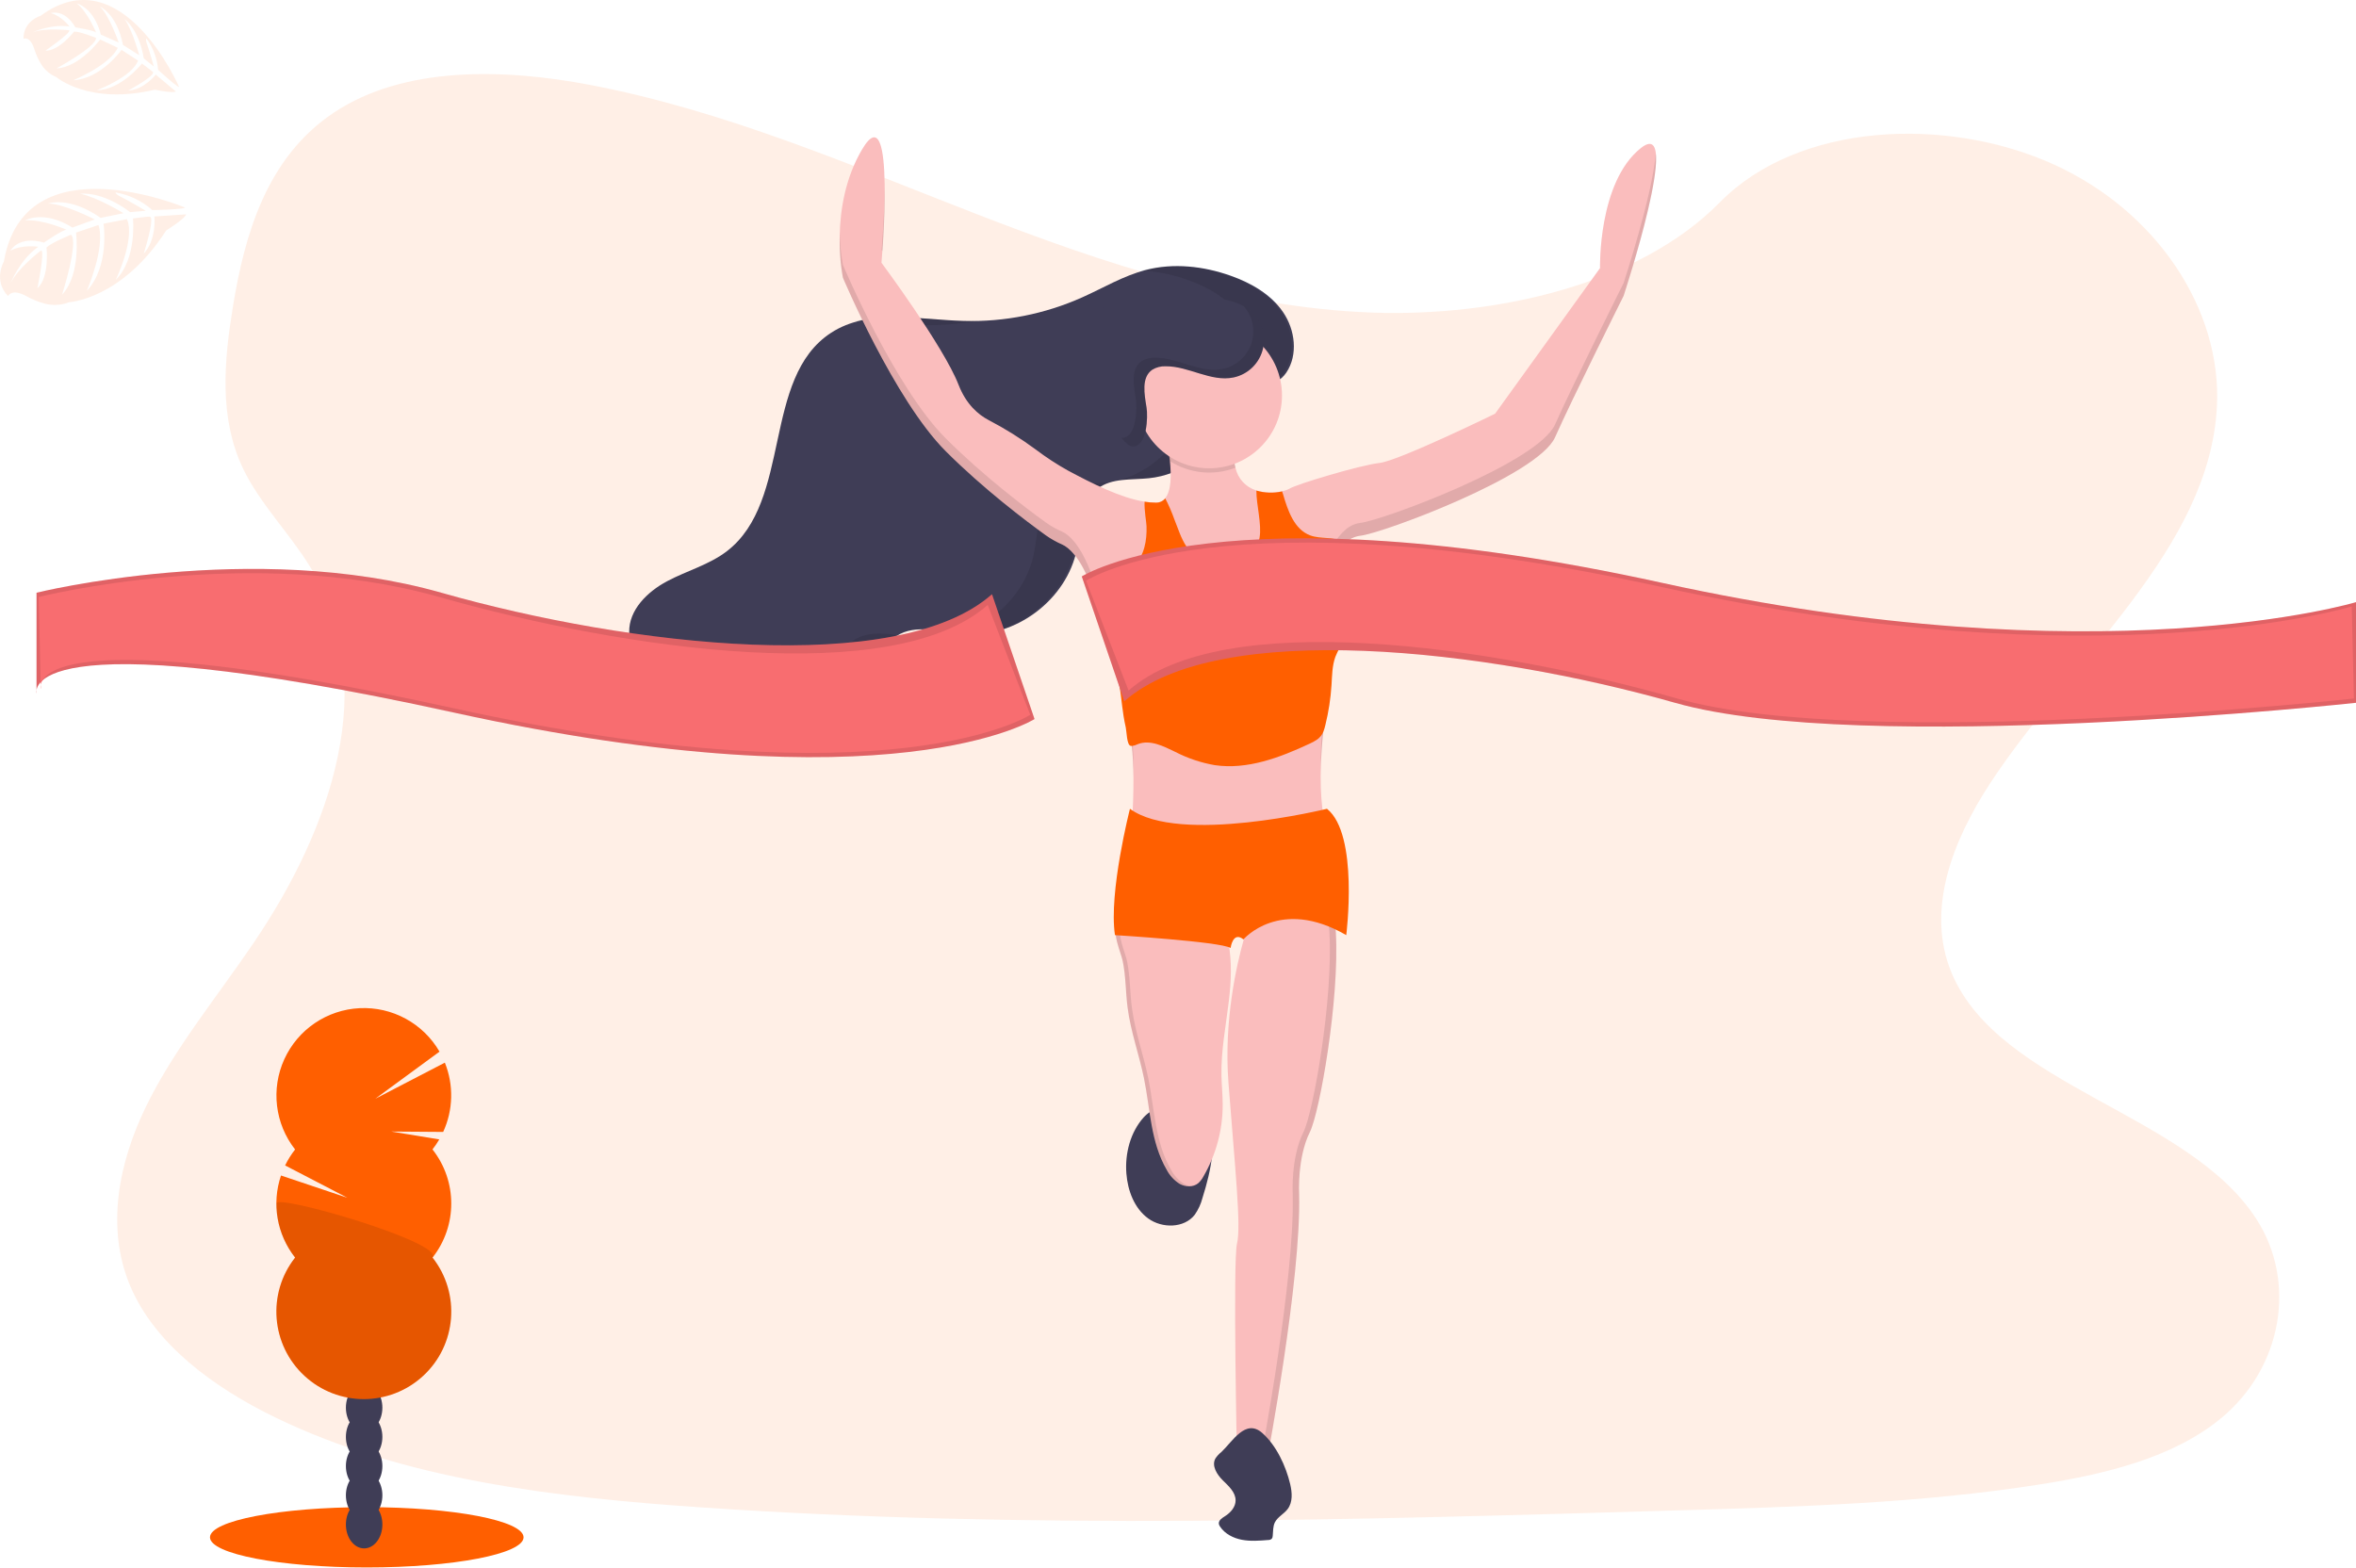
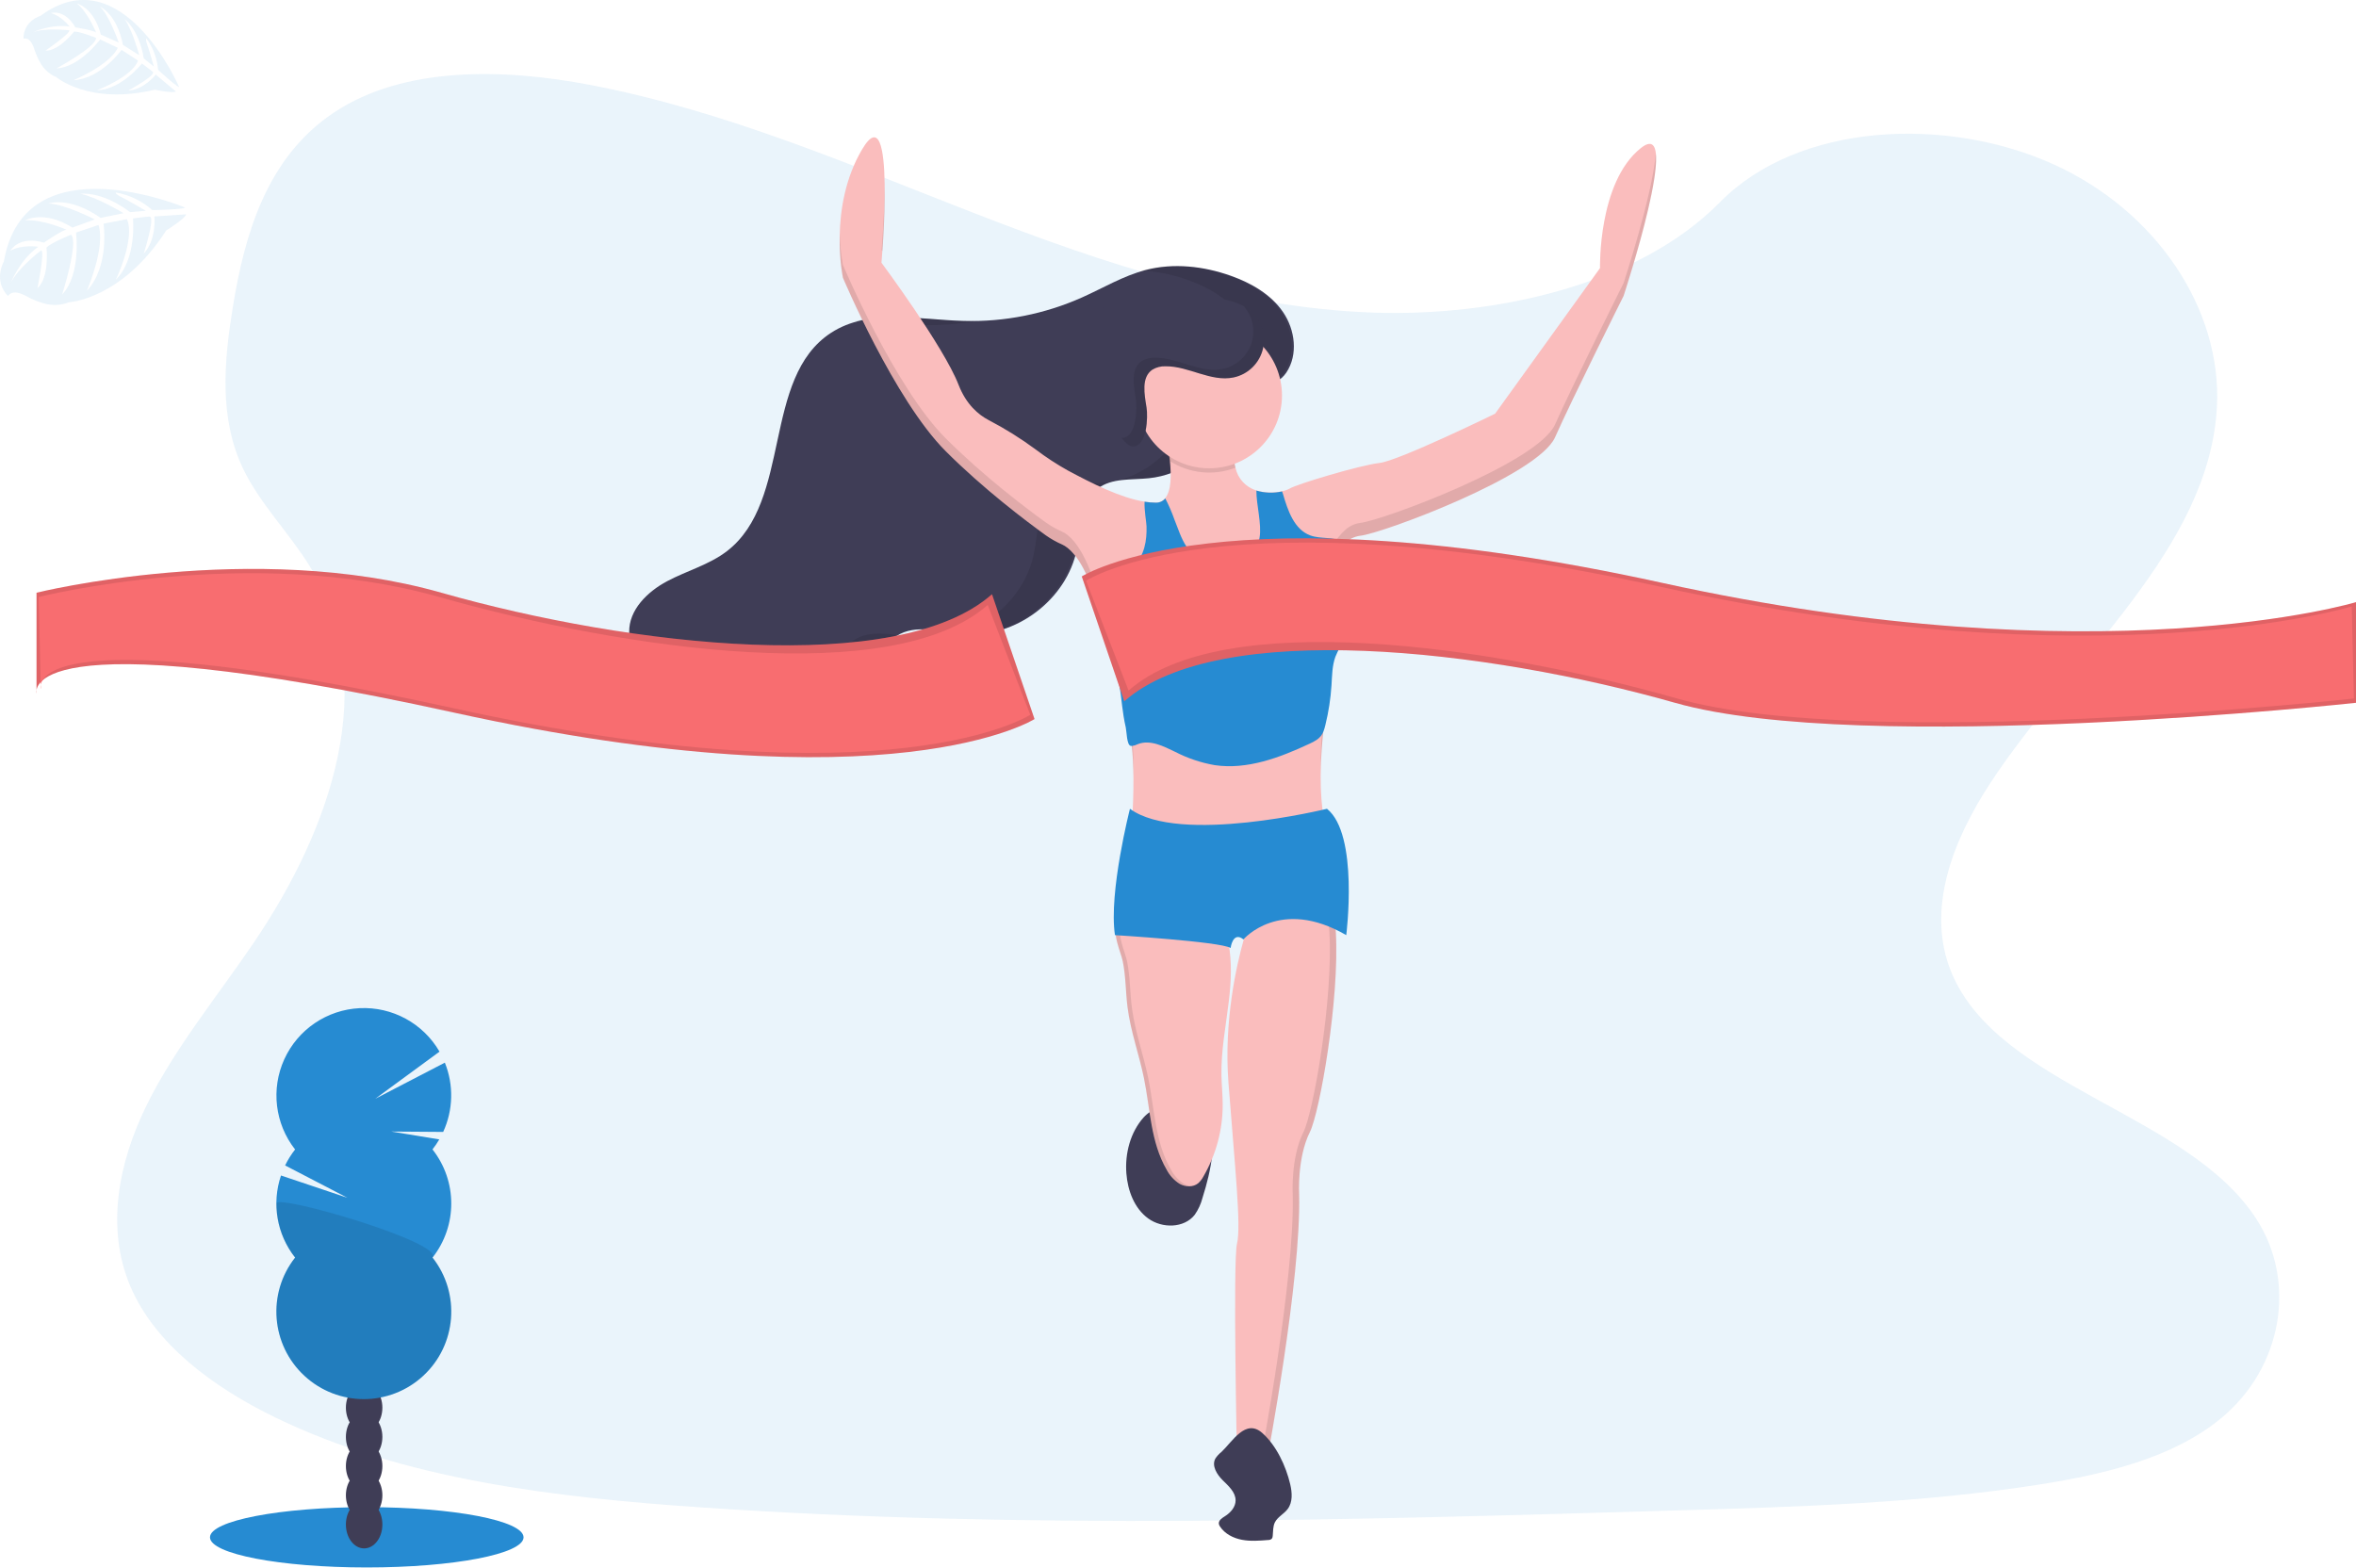
<svg xmlns="http://www.w3.org/2000/svg" id="bfbf73d7-c530-40db-b058-cfcd33b42d36" data-name="Layer 1" width="1100.11" height="731.98" viewBox="0 0 1100.11 731.98">
-   <path d="M691.18,230C626.46,227.7,564.82,206.81,506,184s-117.16-48.19-180.33-60.3c-40.63-7.79-87.1-8.89-119.83,12.89-31.51,21-41.69,57.15-47.16,90.73-4.12,25.26-6.54,51.84,4.74,75.49,7.84,16.42,21.74,30.22,31.36,45.95,33.47,54.72,9.81,122.2-26.45,175.63-17,25.07-36.75,49-49.88,75.66s-19.2,57.25-7.71,84.47c11.38,27,38.51,47.24,67.9,61.49,59.69,28.94,130,37.23,198.61,41.92,151.83,10.39,304.46,5.89,456.69,1.39,56.34-1.67,112.92-3.36,168.34-12.07,30.78-4.84,62.55-12.52,84.9-31.05,28.36-23.53,35.39-63.38,16.38-92.88-31.88-49.49-120-61.78-142.31-114.9-12.26-29.23.33-61.8,18.16-88.91,38.24-58.16,102.33-109.19,105.7-175.68,2.32-45.66-28.49-91.39-76.13-113-49.93-22.65-119.18-19.8-156,17.69C815,217.08,748.33,231.93,691.18,230Z" transform="translate(-49.94 -84.01)" fill="#ff5f00" opacity="0.1" />
-   <ellipse cx="171.26" cy="717.9" rx="73.21" ry="14.08" fill="#ff5f00" />
+   <path d="M691.18,230C626.46,227.7,564.82,206.81,506,184s-117.16-48.19-180.33-60.3c-40.63-7.79-87.1-8.89-119.83,12.89-31.51,21-41.69,57.15-47.16,90.73-4.12,25.26-6.54,51.84,4.74,75.49,7.84,16.42,21.74,30.22,31.36,45.95,33.47,54.72,9.81,122.2-26.45,175.63-17,25.07-36.75,49-49.88,75.66s-19.2,57.25-7.71,84.47c11.38,27,38.51,47.24,67.9,61.49,59.69,28.94,130,37.23,198.61,41.92,151.83,10.39,304.46,5.89,456.69,1.39,56.34-1.67,112.92-3.36,168.34-12.07,30.78-4.84,62.55-12.52,84.9-31.05,28.36-23.53,35.39-63.38,16.38-92.88-31.88-49.49-120-61.78-142.31-114.9-12.26-29.23.33-61.8,18.16-88.91,38.24-58.16,102.33-109.19,105.7-175.68,2.32-45.66-28.49-91.39-76.13-113-49.93-22.65-119.18-19.8-156,17.69C815,217.08,748.33,231.93,691.18,230Z" transform="translate(-49.94 -84.01)" fill="#268bd2" opacity="0.1" />
+   <ellipse cx="171.26" cy="717.9" rx="73.21" ry="14.08" fill="#268bd2" />
  <ellipse cx="170.03" cy="711.92" rx="8.52" ry="11.16" fill="#3f3d56" />
  <ellipse cx="170.03" cy="698.28" rx="8.52" ry="11.16" fill="#3f3d56" />
  <ellipse cx="170.03" cy="684.64" rx="8.52" ry="11.16" fill="#3f3d56" />
  <ellipse cx="170.03" cy="671.01" rx="8.52" ry="11.16" fill="#3f3d56" />
  <ellipse cx="170.03" cy="657.37" rx="8.52" ry="11.16" fill="#3f3d56" />
  <ellipse cx="170.03" cy="643.73" rx="8.52" ry="11.16" fill="#3f3d56" />
  <ellipse cx="170.03" cy="630.09" rx="8.52" ry="11.16" fill="#3f3d56" />
-   <path d="M251.88,620.77a40.41,40.41,0,0,0,3.18-4.67l-22.4-3.68,24.22.18a40.87,40.87,0,0,0,.78-32.35l-32.49,16.86,30-22a40.83,40.83,0,1,0-67.44,45.69,41.2,41.2,0,0,0-4.66,7.45l29.08,15.1-31-10.4a40.81,40.81,0,0,0,6.58,38.34,40.83,40.83,0,1,0,64.18,0,40.83,40.83,0,0,0,0-50.49Z" transform="translate(-49.94 -84.01)" fill="#ff5f00" />
+   <path d="M251.88,620.77a40.41,40.41,0,0,0,3.18-4.67l-22.4-3.68,24.22.18a40.87,40.87,0,0,0,.78-32.35l-32.49,16.86,30-22a40.83,40.83,0,1,0-67.44,45.69,41.2,41.2,0,0,0-4.66,7.45l29.08,15.1-31-10.4a40.81,40.81,0,0,0,6.58,38.34,40.83,40.83,0,1,0,64.18,0,40.83,40.83,0,0,0,0-50.49Z" transform="translate(-49.94 -84.01)" fill="#268bd2" />
  <path d="M179,646a40.66,40.66,0,0,0,8.74,25.24,40.83,40.83,0,1,0,64.18,0C257.36,664.31,179,641.43,179,646Z" transform="translate(-49.94 -84.01)" opacity="0.1" />
  <path d="M575.89,632c.62,8,3.7,16.28,10.18,21s16.79,4.63,21.74-1.71a24.32,24.32,0,0,0,3.61-7.85c4.17-13.18,7.13-27.6,2.56-40.65-10.31-.67-22.26-5.52-30,3C577.73,612.73,575.17,622.75,575.89,632Z" transform="translate(-49.94 -84.01)" fill="#3f3d56" />
  <path d="M623.75,551.37c-1.37,11.63-3.7,23.21-3.46,34.92.09,4.52.57,9,.58,13.54a66.74,66.74,0,0,1-9,33.57,11.26,11.26,0,0,1-2.46,3.18c-2.37,1.92-5.94,1.76-8.6.29a16.92,16.92,0,0,1-6.11-6.63c-7.45-12.76-7.66-28.27-10.61-42.74-2.26-11.07-6.22-21.8-7.65-33-.93-7.21-.79-14.56-2.27-21.68-.45-2.15-1.71-5.38-2.54-8.55-.76-2.83-1.18-5.61-.4-7.52,1.59-3.91,6.8-2.39,10.19-2.15a234.58,234.58,0,0,0,35.86-.09c1.18-.09,2.52-.14,3.35.7a4.12,4.12,0,0,1,.8,1.45,48.53,48.53,0,0,1,2.17,8C625.25,533.37,624.79,542.5,623.75,551.37Z" transform="translate(-49.94 -84.01)" fill="#fabdbd" />
  <g opacity="0.1">
    <path d="M619.15,514.51a8.8,8.8,0,0,0-1.85,0c-5.72.46-11.45.69-17.17.72Q609.64,515.25,619.15,514.51Z" transform="translate(-49.94 -84.01)" />
    <path d="M602.83,636.87a16.92,16.92,0,0,1-6.11-6.63c-7.45-12.76-7.66-28.27-10.61-42.74-2.26-11.07-6.22-21.8-7.65-33-.93-7.21-.79-14.56-2.27-21.68-.45-2.15-1.71-5.38-2.54-8.55-.76-2.83-1.18-5.61-.4-7.52a4.26,4.26,0,0,1,4-2.6c-2.53-.17-5,.13-6,2.6-.78,1.91-.36,4.69.4,7.52.83,3.17,2.09,6.4,2.54,8.55,1.48,7.12,1.34,14.47,2.27,21.68,1.43,11.21,5.39,21.94,7.65,33,2.95,14.47,3.16,30,10.61,42.74a16.92,16.92,0,0,0,6.11,6.63,8.88,8.88,0,0,0,5.24,1.06A9.22,9.22,0,0,1,602.83,636.87Z" transform="translate(-49.94 -84.01)" />
  </g>
  <path d="M661.56,612.7c-6,12-5,29-5,29,1,40-15,124-15,124h-14s-2-93,0-101-1-36-4-75c-2.23-29,3.84-55.28,7.1-66.81,1.12-4,1.9-6.19,1.9-6.19s23-34,36-18c3,3.72,4.59,11.23,5.14,20.71C675.48,550.69,666.16,603.49,661.56,612.7Z" transform="translate(-49.94 -84.01)" fill="#fabdbd" />
  <path d="M673.7,519.41c-.55-9.48-2.12-17-5.14-20.71-2.9-3.56-6.3-4.64-9.82-4.17a10.66,10.66,0,0,1,6.82,4.17c3,3.72,4.59,11.23,5.14,20.71,1.78,31.28-7.54,84.08-12.14,93.29-6,12-5,29-5,29,1,40-15,124-15,124h3s16-84,15-124c0,0-1-17,5-29C666.16,603.49,675.48,550.69,673.7,519.41Z" transform="translate(-49.94 -84.01)" opacity="0.1" />
  <path d="M620.28,762.05a13,13,0,0,0-2.86,3.12c-1.79,3.38.75,7.42,3.47,10.11s6,5.57,6,9.4c0,3.08-2.33,5.72-4.94,7.36-1.4.88-3.16,2-2.87,3.66a3.44,3.44,0,0,0,.53,1.17c2.24,3.43,6.21,5.44,10.23,6.2s8.17.43,12.26.1a2.47,2.47,0,0,0,1.68-.58,2.28,2.28,0,0,0,.45-1.38c.2-2.12.07-4.36,1-6.27,1.3-2.61,4.29-3.94,6-6.28,2.4-3.2,2.07-7.65,1.16-11.54-2-8.47-6.45-18.13-13.13-24C631.52,746.38,625.45,757.18,620.28,762.05Z" transform="translate(-49.94 -84.01)" fill="#3f3d56" />
  <path d="M650.58,258c5.58-8.34,4.13-20-1.57-28.3s-14.86-13.52-24.31-16.89c-12.74-4.54-26.79-6.09-39.88-2.68-10.42,2.71-19.78,8.38-29.6,12.76a127.29,127.29,0,0,1-55.28,11c-21.11-.59-44.24-6-61.95,5.54-32.42,21.09-18,78.49-48.67,102-8.27,6.34-18.68,9.11-27.88,14s-17.92,13.4-17.7,23.82c.1,5,2.3,9.77,5,14,11.5,18.23,33,29.51,54.53,29.3s42.54-11.66,54.95-29.28c3.11-4.41,5.85-9.32,10.36-12.26,9-5.9,20.86-1.77,31.6-.89,23.91,1.95,47.83-16,52.59-39.55,2-10.05,1.65-22.06,9.74-28.37,6.53-5.09,15.72-4,24-4.87,15.14-1.57,27.09-11,35.31-23.32,3.77-5.65,4.21-12.4,9.35-16.85C636.71,262.27,645.28,265.88,650.58,258Z" transform="translate(-49.94 -84.01)" fill="#3f3d56" />
  <g opacity="0.1">
    <path d="M479.94,235.82a126.77,126.77,0,0,0,26.17-2c-2.38.07-4.78.07-7.17,0-16.57-.46-34.38-3.88-49.84.24C459.3,234.16,469.85,235.54,479.94,235.82Z" transform="translate(-49.94 -84.01)" />
    <path d="M448.56,383c-4.51,2.94-7.25,7.85-10.36,12.26a70.25,70.25,0,0,1-39.47,27.21c1.17.05,2.34.08,3.52.07,21.55-.21,42.54-11.66,54.95-29.28,3.11-4.41,5.85-9.32,10.36-12.26l.78-.48C461.28,379.55,454.35,379.21,448.56,383Z" transform="translate(-49.94 -84.01)" />
    <path d="M648,229.67c-5.69-8.26-14.86-13.52-24.31-16.89-12.74-4.54-26.79-6.09-39.88-2.68-.3.07-.59.16-.88.24a76.55,76.55,0,0,1,21.76,4.44c9.45,3.37,18.62,8.63,24.31,16.89s7.15,20,1.57,28.3c-5.3,7.91-13.87,4.3-19.48,9.17-5.14,4.45-5.58,11.2-9.35,16.85-7.07,10.57-16.91,19-29.16,22.2,4.21-.5,8.65-.44,12.85-.88,15.14-1.57,27.09-11,35.31-23.32,3.77-5.65,4.21-12.4,9.35-16.85,5.61-4.87,14.18-1.26,19.48-9.17C655.16,249.63,653.71,237.93,648,229.67Z" transform="translate(-49.94 -84.01)" />
    <path d="M566.44,309.31c-8.23.86-17.42-.22-24,4.87-8.09,6.31-7.7,18.32-9.74,28.37C529.19,360.12,514.93,374.61,498,380l1.19.11c23.91,1.95,47.83-16,52.59-39.55,2-10.05,1.65-22.06,9.74-28.37a18.06,18.06,0,0,1,6.21-3C567.28,309.2,566.87,309.27,566.44,309.31Z" transform="translate(-49.94 -84.01)" />
  </g>
  <path d="M808.06,222.2s-24,48-32,66-81,45-91,46a12.88,12.88,0,0,0-7.14,3.44c-5.65,5-8.86,13.56-8.86,13.56s4,27-1,72c-.1.87-.19,1.74-.27,2.58-4.36,42.82,4.77,52.92,4.77,52.92s-97,37-94-11c.94-15.11.8-26.15-.13-35.38a148.57,148.57,0,0,0-5.74-27.86c-2.37-8.29-5.2-17.38-8.13-29.76A130.53,130.53,0,0,0,559,356.55c-.07-.18-.14-.36-.2-.53-5-12.41-10-16.42-12.86-17.72a43.23,43.23,0,0,1-7.68-4.32c-9.24-6.67-29.07-21.62-46.73-39.28-24-24-48-81-48-81s-7-33,9-60,9,53,9,53,29,39,36,57c3.6,9.26,9.32,14,14,16.46A166,166,0,0,1,533.67,294a129.29,129.29,0,0,0,14.89,9.72c11.18,6,24.57,12.77,35.73,14.55a33.69,33.69,0,0,0,5.27.45,5.46,5.46,0,0,0,4.4-2c3-3.53,2.93-11.13,2.24-17.38a88.32,88.32,0,0,0-1.64-9.63s32.5-20.5,31.5,4.5a27.94,27.94,0,0,0,.76,8.22,14.25,14.25,0,0,0,9.69,10.6,24,24,0,0,0,12,.39,11.73,11.73,0,0,0,3.54-1.21c3-2,33-11,42-12s54-23,54-23l49-68s-1-40,19-56S808.06,222.2,808.06,222.2Z" transform="translate(-49.94 -84.01)" fill="#fabdbd" />
  <g opacity="0.1">
    <path d="M667.79,419.78a199.39,199.39,0,0,0-1.15,24.2c.1-5.28.45-11.31,1.15-18.2.08-.84.17-1.71.27-2.58a392.15,392.15,0,0,0,2.5-46.39,401.7,401.7,0,0,1-2.5,40.39C668,418.07,667.87,418.94,667.79,419.78Z" transform="translate(-49.94 -84.01)" />
    <path d="M595.6,289.07c-.67.39-1,.63-1,.63a85.66,85.66,0,0,1,1.92,13A61.34,61.34,0,0,0,595.6,289.07Z" transform="translate(-49.94 -84.01)" />
    <path d="M462,201.27c.49-7,1.22-19.55,1.08-30.71-.17,14.92-1.5,30.14-1.5,30.14Z" transform="translate(-49.94 -84.01)" />
    <path d="M578.63,466.53c0,.39,0,.78-.07,1.17-3,48,94,11,94,11a16.28,16.28,0,0,1-2.53-5.08C655.42,478.82,582,503,578.63,466.53Z" transform="translate(-49.94 -84.01)" />
    <path d="M808.06,216.2s-24,48-32,66-81,45-91,46a12.88,12.88,0,0,0-7.14,3.44c-5.65,5-8.86,13.56-8.86,13.56s.24,1.63.53,4.73c1.12-2.57,4-8.47,8.33-12.29a12.88,12.88,0,0,1,7.14-3.44c10-1,83-28,91-46s32-66,32-66,16.91-51.35,15.05-66.71C821.57,175.17,808.06,216.2,808.06,216.2Z" transform="translate(-49.94 -84.01)" />
    <path d="M578.43,426.32a148.57,148.57,0,0,0-5.74-27.86c-2.37-8.29-5.2-17.38-8.13-29.76A130.53,130.53,0,0,0,559,350.55c-.07-.18-.14-.36-.2-.53-5-12.41-10-16.42-12.86-17.72a43.23,43.23,0,0,1-7.68-4.32c-9.24-6.67-29.07-21.62-46.73-39.28-24-24-48-81-48-81a90.42,90.42,0,0,1-1.48-14.58,96.4,96.4,0,0,0,1.48,20.58s24,57,48,81c17.66,17.66,37.49,32.61,46.73,39.28A43.23,43.23,0,0,0,546,338.3c2.85,1.3,7.84,5.31,12.86,17.72.06.17.13.35.2.53a130.53,130.53,0,0,1,5.53,18.15c2.93,12.38,5.76,21.47,8.13,29.76a148.57,148.57,0,0,1,5.74,27.86c.42,4.18.67,8.73.74,13.85A174.17,174.17,0,0,0,578.43,426.32Z" transform="translate(-49.94 -84.01)" />
  </g>
-   <path d="M677.47,382.88a59.56,59.56,0,0,0-4,7.88c-1.51,4.2-1.52,8.77-1.8,13.22a106.14,106.14,0,0,1-2.84,18.52,20.48,20.48,0,0,1-1,3.28,8.67,8.67,0,0,1-1.17,2,8.53,8.53,0,0,1-1.86,1.69,21.82,21.82,0,0,1-3.39,1.85c-13.92,6.5-29.1,12.24-44.29,10a64.45,64.45,0,0,1-18.43-6.2c-5.5-2.67-11.72-5.84-17.42-3.62h0a8.77,8.77,0,0,1-2.79.87,2.65,2.65,0,0,1-.56-.05c-1.88-.36-1.88-6.7-2.31-8.57-1.64-7.18-1.89-13-2.87-19.24a63.13,63.13,0,0,0-2.41-10.17c-4-12.1-5.21-25-5.21-37.68,0-.63-4.5,0-6-.06-.38,0-.59-.06-.5-.19a2,2,0,0,1,.3-.34,4.57,4.57,0,0,1,1.79-.89l1.18-.35c6.18-1.75,13-2.48,17.62-6.83,4.8-4.49,6-11.66,5.79-18.22-.06-2.11-1.09-7.23-.92-11.48a33.69,33.69,0,0,0,5.27.45,5.46,5.46,0,0,0,4.4-2,79,79,0,0,1,4.32,10c1.7,4.18,3,8.58,5.49,12.36,4,6.16,11.38,10.21,18.72,9.59s14.17-6.26,15.48-13.5c1.15-6.35-1.52-15.49-1.46-22.09a24,24,0,0,0,12,.39,10.84,10.84,0,0,1,.43,1.25c2.25,7.72,5.25,16.58,12.8,19.32,4.88,1.76,10.65.44,15.16,3a9.73,9.73,0,0,1,1,.66,11.07,11.07,0,0,1,2.65,2.81,22.59,22.59,0,0,1,3.21,10.08A55.92,55.92,0,0,1,677.47,382.88Z" transform="translate(-49.94 -84.01)" fill="#ff5f00" />
+   <path d="M677.47,382.88a59.56,59.56,0,0,0-4,7.88c-1.51,4.2-1.52,8.77-1.8,13.22a106.14,106.14,0,0,1-2.84,18.52,20.48,20.48,0,0,1-1,3.28,8.67,8.67,0,0,1-1.17,2,8.53,8.53,0,0,1-1.86,1.69,21.82,21.82,0,0,1-3.39,1.85c-13.92,6.5-29.1,12.24-44.29,10a64.45,64.45,0,0,1-18.43-6.2c-5.5-2.67-11.72-5.84-17.42-3.62h0a8.77,8.77,0,0,1-2.79.87,2.65,2.65,0,0,1-.56-.05c-1.88-.36-1.88-6.7-2.31-8.57-1.64-7.18-1.89-13-2.87-19.24a63.13,63.13,0,0,0-2.41-10.17c-4-12.1-5.21-25-5.21-37.68,0-.63-4.5,0-6-.06-.38,0-.59-.06-.5-.19a2,2,0,0,1,.3-.34,4.57,4.57,0,0,1,1.79-.89l1.18-.35c6.18-1.75,13-2.48,17.62-6.83,4.8-4.49,6-11.66,5.79-18.22-.06-2.11-1.09-7.23-.92-11.48a33.69,33.69,0,0,0,5.27.45,5.46,5.46,0,0,0,4.4-2,79,79,0,0,1,4.32,10c1.7,4.18,3,8.58,5.49,12.36,4,6.16,11.38,10.21,18.72,9.59s14.17-6.26,15.48-13.5c1.15-6.35-1.52-15.49-1.46-22.09a24,24,0,0,0,12,.39,10.84,10.84,0,0,1,.43,1.25c2.25,7.72,5.25,16.58,12.8,19.32,4.88,1.76,10.65.44,15.16,3a9.73,9.73,0,0,1,1,.66,11.07,11.07,0,0,1,2.65,2.81,22.59,22.59,0,0,1,3.21,10.08A55.92,55.92,0,0,1,677.47,382.88Z" transform="translate(-49.94 -84.01)" fill="#268bd2" />
  <path d="M626.82,302.42a34.08,34.08,0,0,1-30.62-3.09,88.32,88.32,0,0,0-1.64-9.63s32.5-20.5,31.5,4.5A27.94,27.94,0,0,0,626.82,302.42Z" transform="translate(-49.94 -84.01)" opacity="0.1" />
  <circle cx="564.61" cy="184.69" r="34" fill="#fabdbd" />
  <path d="M555.06,353.2s66-42,271,3,324,9,324,9v47s-230,25-318,0-213.27-39.42-257.14-.71Z" transform="translate(-49.94 -84.01)" fill="#f86d70" />
  <path d="M555.06,353.2s66-42,271,3,324,9,324,9v47s-230,25-318,0-213.27-39.42-257.14-.71Z" transform="translate(-49.94 -84.01)" opacity="0.1" />
  <path d="M557.06,355.2s64-42,269,3,322,9,322,9l1,43s-228,25-316,0-212.27-42.42-256.14-3.71Z" transform="translate(-49.94 -84.01)" fill="#f86d70" />
  <path d="M533,419.8s-66,42-271-3-195-9-195-9v-47s101-25,189,0,213.27,39.42,257.14.71Z" transform="translate(-49.94 -84.01)" fill="#f86d70" />
  <path d="M533,419.8s-66,42-271-3-195-9-195-9v-47s101-25,189,0,213.27,39.42,257.14.71Z" transform="translate(-49.94 -84.01)" opacity="0.1" />
  <path d="M531,417.8s-64,42-269-3-193-9-193-9l-1-43s99-25,187,0,212.27,42.42,256.14,3.71Z" transform="translate(-49.94 -84.01)" fill="#f86d70" />
  <path d="M585.31,274.33c-1-6.24-2.54-14.1,2.68-17.67a11.1,11.1,0,0,1,6.19-1.6c10.81-.11,21.14,7.42,31.74,5.22a17.89,17.89,0,0,0,7-31.87c-4.17-3.1-9.44-4.22-14.54-5.27-13.41-2.76-27.41-5.51-40.65-2s-25.34,15.38-24.28,29c.5,6.52,3.82,12.44,7.29,18,2.64,4.22,12.92,24,17.91,24.3C585.69,292.85,586,278.41,585.31,274.33Z" transform="translate(-49.94 -84.01)" fill="#3f3d56" />
-   <path d="M669.56,461.7s-69,17-92,0c0,0-10,39-7,59,0,0,49,3,54,6,0,0,1-8,6-4,0,0,17-20,48-2C678.56,520.7,684.56,473.7,669.56,461.7Z" transform="translate(-49.94 -84.01)" fill="#ff5f00" />
+   <path d="M669.56,461.7s-69,17-92,0c0,0-10,39-7,59,0,0,49,3,54,6,0,0,1-8,6-4,0,0,17-20,48-2C678.56,520.7,684.56,473.7,669.56,461.7Z" transform="translate(-49.94 -84.01)" fill="#268bd2" />
  <path d="M632.94,228.41a19.84,19.84,0,0,0-2.23-1.4,17.85,17.85,0,0,1-9.79,29.27c-10.6,2.2-20.93-5.33-31.74-5.22a11.1,11.1,0,0,0-6.19,1.6c-5.22,3.57-3.69,11.43-2.69,17.67.66,4.08.39,18.52-6.63,18.13l-.12,0c1.93,2.35,3.73,3.94,5.12,4,7,.39,7.29-14,6.63-18.13-1-6.24-2.53-14.1,2.69-17.67a11.1,11.1,0,0,1,6.19-1.6c10.81-.11,21.14,7.42,31.74,5.22a17.89,17.89,0,0,0,7-31.87Z" transform="translate(-49.94 -84.01)" opacity="0.1" />
  <g opacity="0.1">
-     <path d="M136.3,180.91s-74.77-31.44-84.57,25.26c0,0-5.11,8.83,2,16.13,0,0,1.53-3.91,8.76.14a37.6,37.6,0,0,0,8.16,3.31,18.36,18.36,0,0,0,11.62-.62h0s24.59-1.33,45.27-33.5c0,0,8.86-5.48,9.31-7.53l-14.82,1s1.13,10.85-5,17.36c0,0,5.45-16.83,2.83-17.31-.53-.1-7.83.87-7.83.87s1.89,18.86-8,28.62c0,0,9.18-19.19,5.18-28.28l-10.93,2.11s3,19.84-7.82,31.39c0,0,8.89-20.4,5.46-30.77l-10.48,3.52s2.53,19.42-6.52,29c0,0,7.9-24.61,4.18-28,0,0-9.42,3.82-11.44,6,0,0,1.5,14-4.26,19,0,0,3.54-17,1.79-17.7,0,0-10.95,8.24-14.28,15.35,0,0,4.16-10.86,12.9-17,0,0-7.34-1.24-13,1.83,0,0,3.79-7.21,15.65-3.79,0,0,8.79-6.08,10.55-6,0,0-11.22-5-19.33-4.39,0,0,8.69-5,22.08,3.36l10.44-3.78s-14.49-7.43-21.76-7.4c0,0,9.66-3.73,24.48,6.67l10.69-2.19s-12-7.35-20.09-9.06c0,0,9.71-1.53,23.18,8.56l7.32-.62s-8.86-5.21-11.54-6.48-2.56-2.1-2.56-2.1a34.9,34.9,0,0,1,17.17,8.26S136.23,181.84,136.3,180.91Z" transform="translate(-49.94 -84.01)" fill="#ff5f00" />
+     <path d="M136.3,180.91s-74.77-31.44-84.57,25.26c0,0-5.11,8.83,2,16.13,0,0,1.53-3.91,8.76.14a37.6,37.6,0,0,0,8.16,3.31,18.36,18.36,0,0,0,11.62-.62h0s24.59-1.33,45.27-33.5c0,0,8.86-5.48,9.31-7.53l-14.82,1s1.13,10.85-5,17.36c0,0,5.45-16.83,2.83-17.31-.53-.1-7.83.87-7.83.87s1.89,18.86-8,28.62c0,0,9.18-19.19,5.18-28.28l-10.93,2.11s3,19.84-7.82,31.39c0,0,8.89-20.4,5.46-30.77l-10.48,3.52s2.53,19.42-6.52,29c0,0,7.9-24.61,4.18-28,0,0-9.42,3.82-11.44,6,0,0,1.5,14-4.26,19,0,0,3.54-17,1.79-17.7,0,0-10.95,8.24-14.28,15.35,0,0,4.16-10.86,12.9-17,0,0-7.34-1.24-13,1.83,0,0,3.79-7.21,15.65-3.79,0,0,8.79-6.08,10.55-6,0,0-11.22-5-19.33-4.39,0,0,8.69-5,22.08,3.36l10.44-3.78s-14.49-7.43-21.76-7.4c0,0,9.66-3.73,24.48,6.67l10.69-2.19s-12-7.35-20.09-9.06c0,0,9.71-1.53,23.18,8.56l7.32-.62s-8.86-5.21-11.54-6.48-2.56-2.1-2.56-2.1a34.9,34.9,0,0,1,17.17,8.26S136.23,181.84,136.3,180.91Z" transform="translate(-49.94 -84.01)" fill="#268bd2" />
  </g>
  <g opacity="0.1">
-     <path d="M133.54,124.55S107,63.28,68.91,91.38c0,0-8.07,2.34-8,10.7,0,0,3.14-1.45,5.12,5.07a31.39,31.39,0,0,0,3,6.62A15,15,0,0,0,76.22,120h0s15.36,13.22,46,5.89c0,0,8.39,1.8,9.83.83l-9.37-7.86s-5.5,7.09-12.88,7.44c0,0,12.83-6.9,11.54-8.68-.26-.36-5.14-3.94-5.14-3.94s-9.63,12.28-21,12.47c0,0,16.39-6.18,19.19-13.85l-7.69-5s-9.54,13.49-22.53,14.19c0,0,16.9-7,20.77-15.16l-8.23-3.88s-9.56,13-20.37,13.49c0,0,18.71-10.12,18.42-14.25,0,0-7.77-3.1-10.23-2.92,0,0-7.07,9.15-13.38,8.89,0,0,11.79-8.09,11.14-9.5,0,0-11.2-1.34-17.23,1,0,0,8.66-4.08,17.35-2.74,0,0-3.65-4.93-8.74-6.3,0,0,6.36-2.13,11.46,6.66,0,0,8.68,1.39,9.69,2.43,0,0-3.8-9.39-9-13.62,0,0,8,2,11.2,14.57l8.35,3.71S101,91.2,96.61,87.09c0,0,7.87,3.28,10.75,17.9l7.59,4.79S112,98.58,108.18,93c0,0,6.64,4.61,8.9,18.28l4.7,3.8s-2.3-8.14-3.17-10.42-.32-2.7-.32-2.7a28.81,28.81,0,0,1,5.49,14.69S133,125.07,133.54,124.55Z" transform="translate(-49.94 -84.01)" fill="#ff5f00" />
+     <path d="M133.54,124.55S107,63.28,68.91,91.38c0,0-8.07,2.34-8,10.7,0,0,3.14-1.45,5.12,5.07a31.39,31.39,0,0,0,3,6.62A15,15,0,0,0,76.22,120h0s15.36,13.22,46,5.89c0,0,8.39,1.8,9.83.83l-9.37-7.86s-5.5,7.09-12.88,7.44c0,0,12.83-6.9,11.54-8.68-.26-.36-5.14-3.94-5.14-3.94s-9.63,12.28-21,12.47c0,0,16.39-6.18,19.19-13.85l-7.69-5s-9.54,13.49-22.53,14.19c0,0,16.9-7,20.77-15.16l-8.23-3.88s-9.56,13-20.37,13.49c0,0,18.71-10.12,18.42-14.25,0,0-7.77-3.1-10.23-2.92,0,0-7.07,9.15-13.38,8.89,0,0,11.79-8.09,11.14-9.5,0,0-11.2-1.34-17.23,1,0,0,8.66-4.08,17.35-2.74,0,0-3.65-4.93-8.74-6.3,0,0,6.36-2.13,11.46,6.66,0,0,8.68,1.39,9.69,2.43,0,0-3.8-9.39-9-13.62,0,0,8,2,11.2,14.57l8.35,3.71S101,91.2,96.61,87.09c0,0,7.87,3.28,10.75,17.9l7.59,4.79S112,98.58,108.18,93c0,0,6.64,4.61,8.9,18.28l4.7,3.8s-2.3-8.14-3.17-10.42-.32-2.7-.32-2.7a28.81,28.81,0,0,1,5.49,14.69S133,125.07,133.54,124.55Z" transform="translate(-49.94 -84.01)" fill="#268bd2" />
  </g>
</svg>
